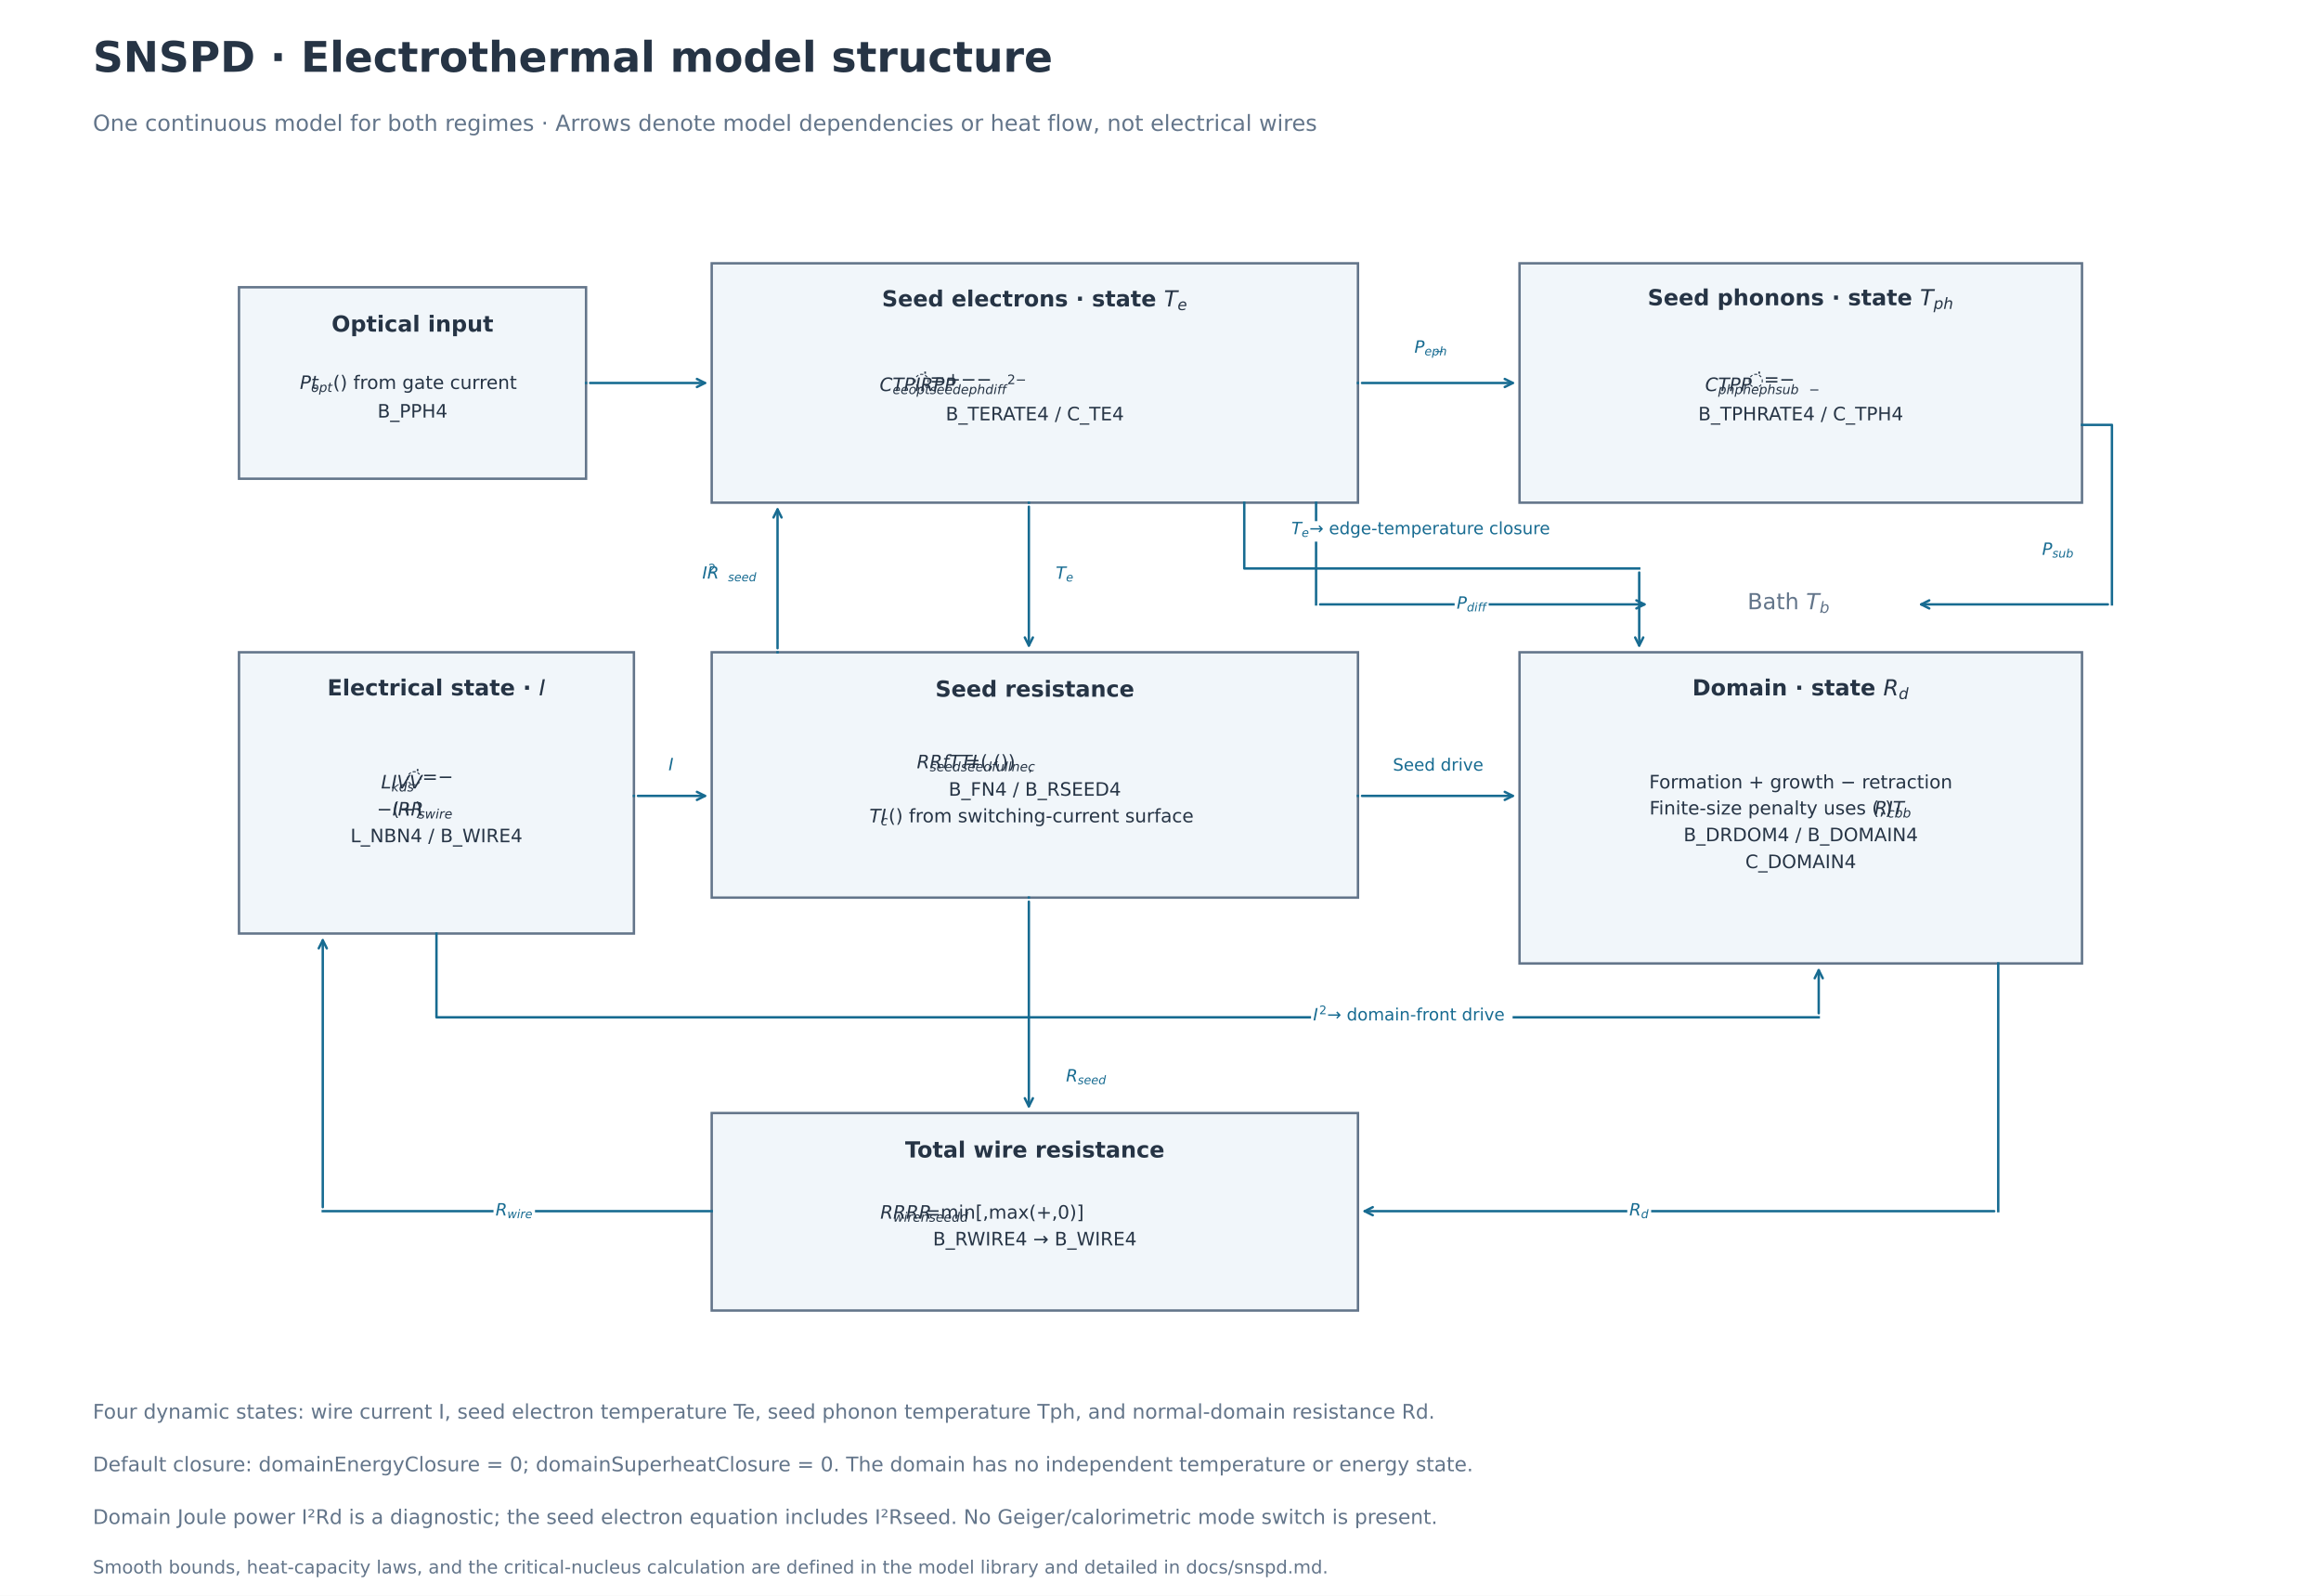
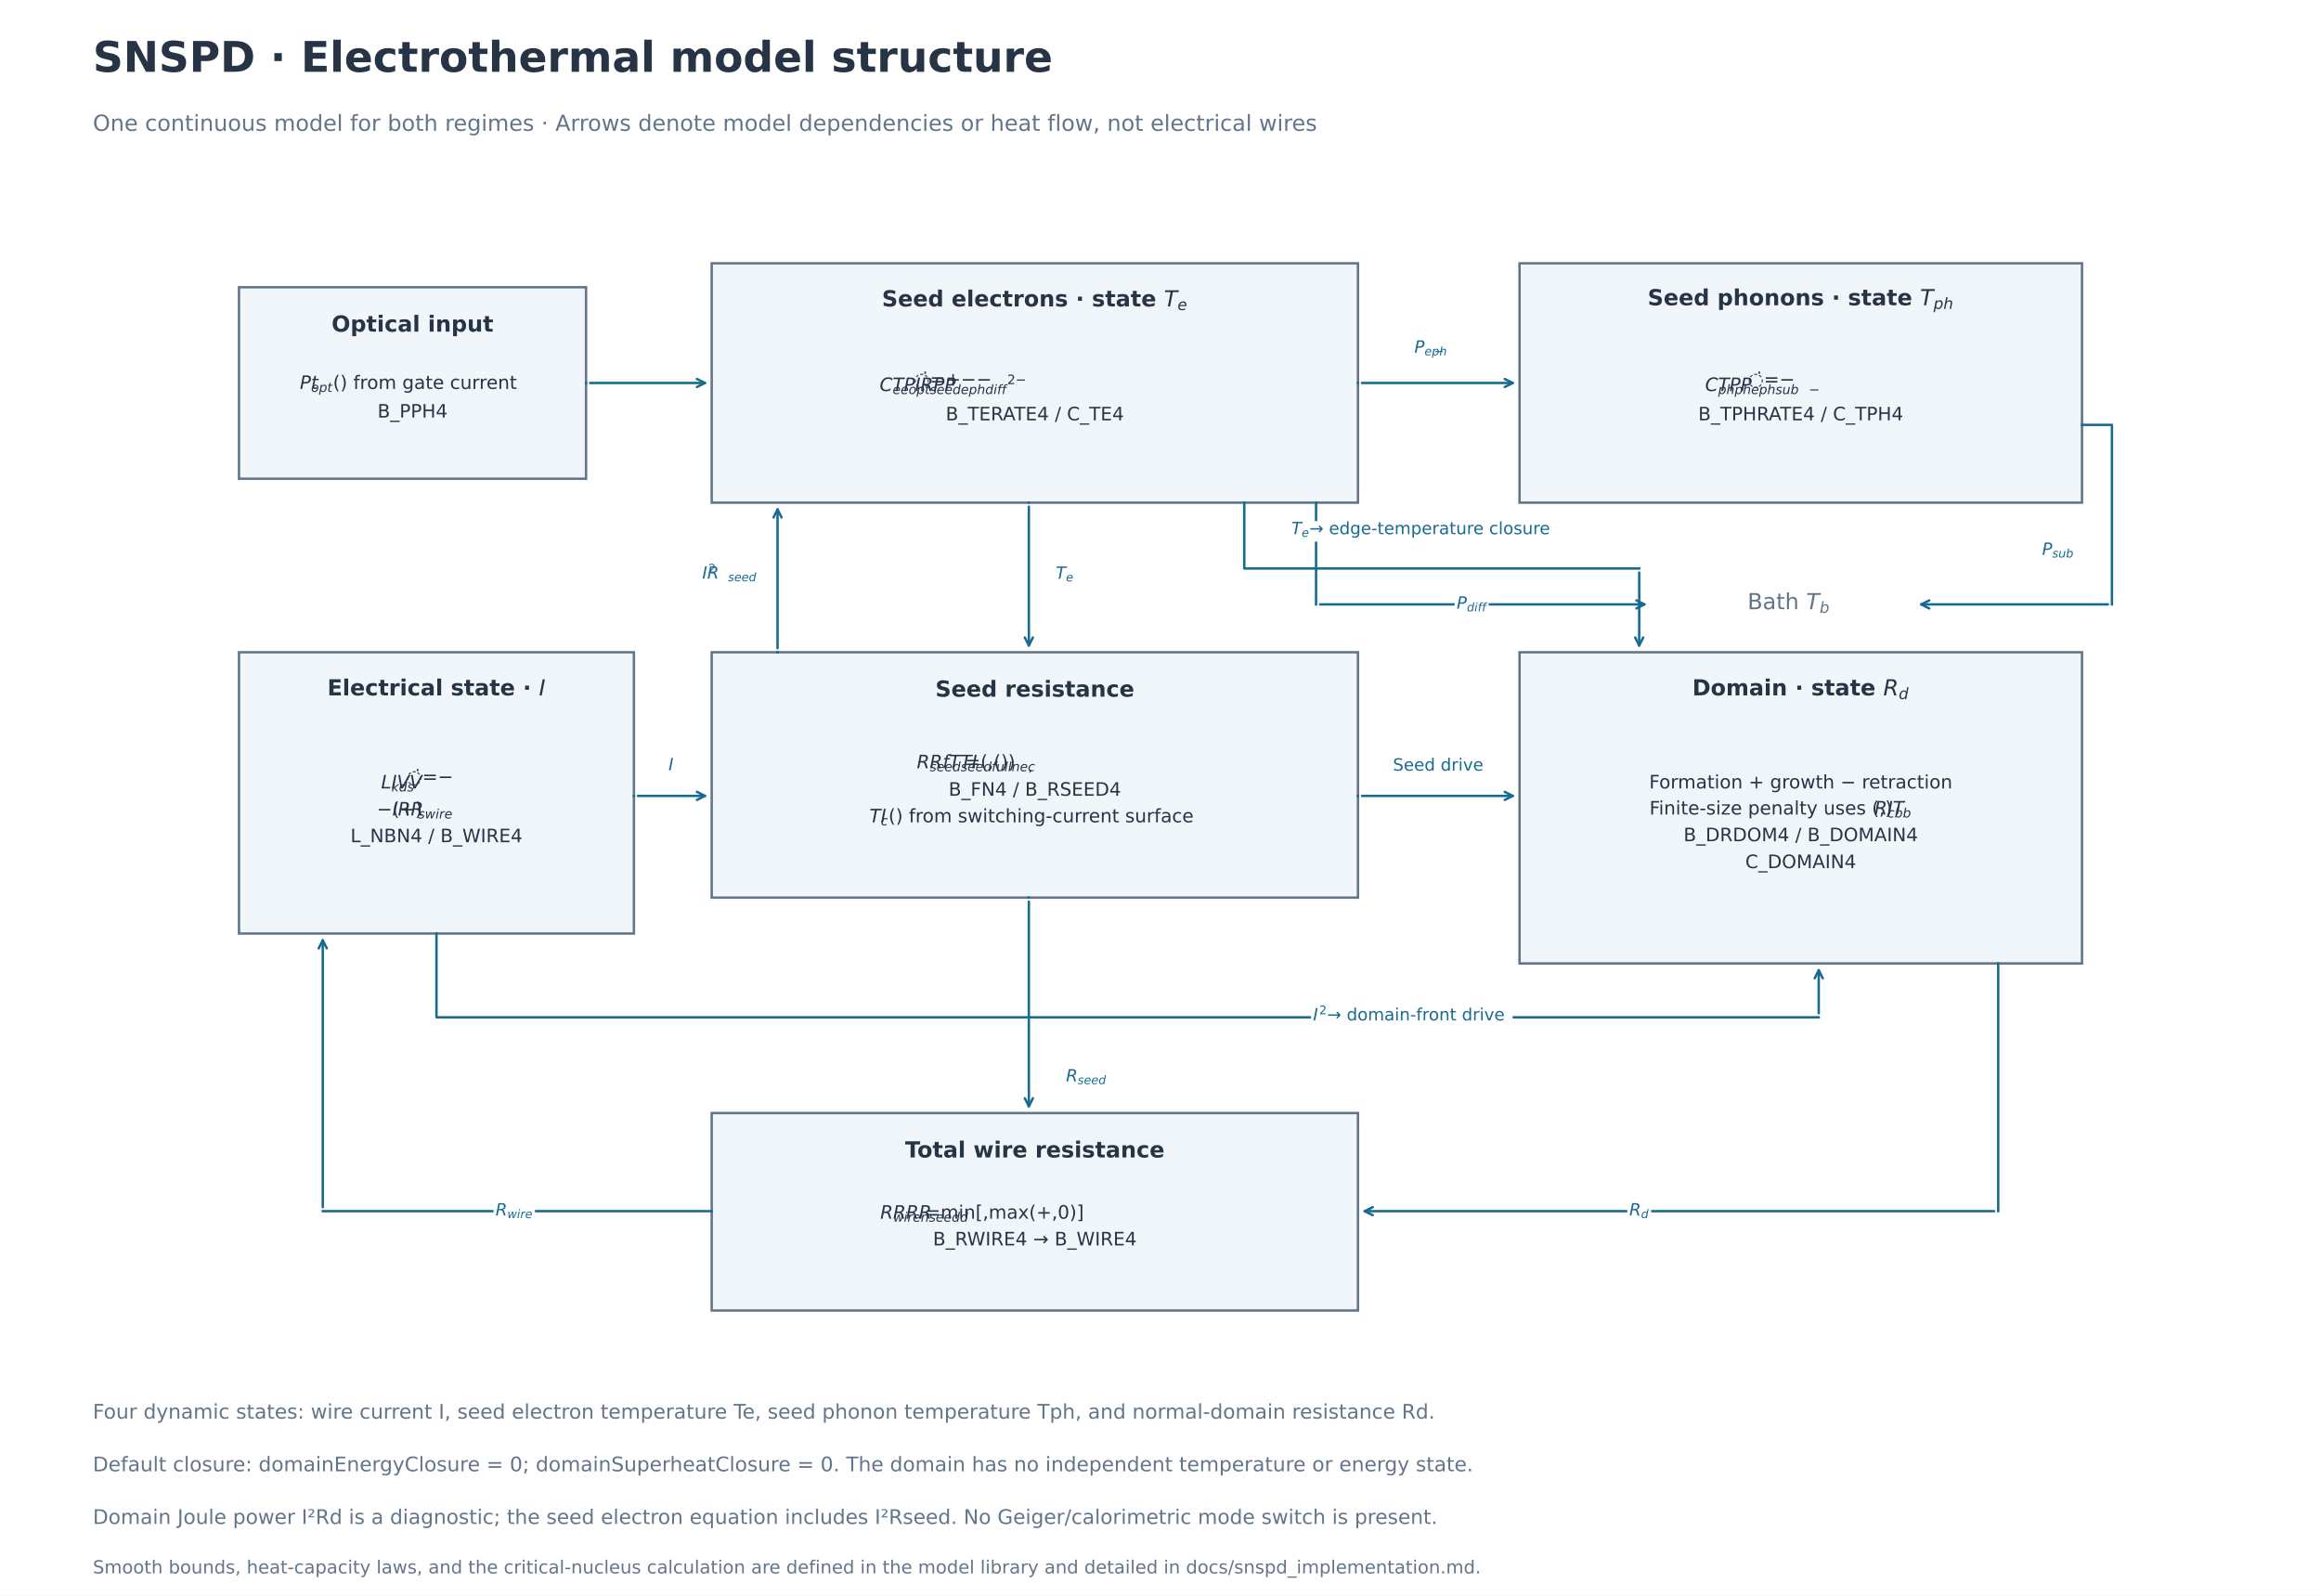
<svg xmlns="http://www.w3.org/2000/svg" width="1152pt" height="792pt" viewBox="0 0 1152 792" version="1.1">
  <defs>
    <style type="text/css">*{stroke-linejoin: round; stroke-linecap: butt}</style>
  </defs>
  <g id="figure_1">
    <g id="patch_1">
      <path d="M 0 792 L 1152 792 L 1152 0 L 0 0 z " style="fill: #ffffff" />
    </g>
    <g id="axes_1">
      <g id="patch_2">
        <path d="M 118.62 237.6 L 290.88 237.6 L 290.88 142.56 L 118.62 142.56 z " clip-path="url(#pffbc69501d)" style="fill: #f1f6fa; stroke: #63758a; stroke-width: 1.2; stroke-linejoin: miter" />
      </g>
      <g id="patch_3">
        <path d="M 353.25 249.48 L 674.01 249.48 L 674.01 130.68 L 353.25 130.68 z " clip-path="url(#pffbc69501d)" style="fill: #f1f6fa; stroke: #63758a; stroke-width: 1.2; stroke-linejoin: miter" />
      </g>
      <g id="patch_4">
        <path d="M 754.2 249.48 L 1033.38 249.48 L 1033.38 130.68 L 754.2 130.68 z " clip-path="url(#pffbc69501d)" style="fill: #f1f6fa; stroke: #63758a; stroke-width: 1.2; stroke-linejoin: miter" />
      </g>
      <g id="patch_5">
        <path d="M 118.62 463.32 L 314.64 463.32 L 314.64 323.73 L 118.62 323.73 z " clip-path="url(#pffbc69501d)" style="fill: #f1f6fa; stroke: #63758a; stroke-width: 1.2; stroke-linejoin: miter" />
      </g>
      <g id="patch_6">
        <path d="M 353.25 445.5 L 674.01 445.5 L 674.01 323.73 L 353.25 323.73 z " clip-path="url(#pffbc69501d)" style="fill: #f1f6fa; stroke: #63758a; stroke-width: 1.2; stroke-linejoin: miter" />
      </g>
      <g id="patch_7">
        <path d="M 754.2 478.17 L 1033.38 478.17 L 1033.38 323.73 L 754.2 323.73 z " clip-path="url(#pffbc69501d)" style="fill: #f1f6fa; stroke: #63758a; stroke-width: 1.2; stroke-linejoin: miter" />
      </g>
      <g id="patch_8">
        <path d="M 353.25 650.43 L 674.01 650.43 L 674.01 552.42 L 353.25 552.42 z " clip-path="url(#pffbc69501d)" style="fill: #f1f6fa; stroke: #63758a; stroke-width: 1.2; stroke-linejoin: miter" />
      </g>
      <g id="line2d_1">
        <path d="M 290.88 190.08 " clip-path="url(#pffbc69501d)" style="fill: none; stroke: #176b91; stroke-width: 1.2; stroke-linecap: square" />
      </g>
      <g id="line2d_2">
        <path d="M 674.01 190.08 " clip-path="url(#pffbc69501d)" style="fill: none; stroke: #176b91; stroke-width: 1.2; stroke-linecap: square" />
      </g>
      <g id="line2d_3">
        <path d="M 1033.38 210.87 L 1048.23 210.87 L 1048.23 299.97 " clip-path="url(#pffbc69501d)" style="fill: none; stroke: #176b91; stroke-width: 1.2; stroke-linecap: square" />
      </g>
      <g id="line2d_4">
        <path d="M 653.22 249.48 L 653.22 299.97 " clip-path="url(#pffbc69501d)" style="fill: none; stroke: #176b91; stroke-width: 1.2; stroke-linecap: square" />
      </g>
      <g id="line2d_5">
        <path d="M 510.66 249.48 " clip-path="url(#pffbc69501d)" style="fill: none; stroke: #176b91; stroke-width: 1.2; stroke-linecap: square" />
      </g>
      <g id="line2d_6">
        <path d="M 314.64 395.01 " clip-path="url(#pffbc69501d)" style="fill: none; stroke: #176b91; stroke-width: 1.2; stroke-linecap: square" />
      </g>
      <g id="line2d_7">
        <path d="M 385.92 323.73 " clip-path="url(#pffbc69501d)" style="fill: none; stroke: #176b91; stroke-width: 1.2; stroke-linecap: square" />
      </g>
      <g id="line2d_8">
        <path d="M 674.01 395.01 " clip-path="url(#pffbc69501d)" style="fill: none; stroke: #176b91; stroke-width: 1.2; stroke-linecap: square" />
      </g>
      <g id="line2d_9">
        <path d="M 617.58 249.48 L 617.58 282.15 L 813.6 282.15 " clip-path="url(#pffbc69501d)" style="fill: none; stroke: #176b91; stroke-width: 1.2; stroke-linecap: square" />
      </g>
      <g id="line2d_10">
        <path d="M 216.63 463.32 L 216.63 504.9 L 902.7 504.9 " clip-path="url(#pffbc69501d)" style="fill: none; stroke: #176b91; stroke-width: 1.2; stroke-linecap: square" />
      </g>
      <g id="line2d_11">
        <path d="M 510.66 445.5 " clip-path="url(#pffbc69501d)" style="fill: none; stroke: #176b91; stroke-width: 1.2; stroke-linecap: square" />
      </g>
      <g id="line2d_12">
        <path d="M 991.8 478.17 L 991.8 601.128 " clip-path="url(#pffbc69501d)" style="fill: none; stroke: #176b91; stroke-width: 1.2; stroke-linecap: square" />
      </g>
      <g id="line2d_13">
        <path d="M 353.25 601.128 L 160.2 601.128 " clip-path="url(#pffbc69501d)" style="fill: none; stroke: #176b91; stroke-width: 1.2; stroke-linecap: square" />
      </g>
      <g id="text_1">
        <text style="fill: #263445; font: 700 11px 'DejaVu Sans'; text-anchor: middle" x="204.75" y="164.603" transform="rotate(-0 204.75 164.6033)">Optical input</text>
      </g>
      <g id="text_2">
        <g style="fill: #263445" transform="translate(148.814 193.195)">
          <text>
            <tspan style="font: oblique 9.2px 'DejaVu Sans'" x="0 20.043" y="-0.156">Pt</tspan>
            <tspan style="font: oblique 6.44px 'DejaVu Sans'" x="5.578 9.54 13.65" y="1.32">opt</tspan>
            <tspan style="font: 9.2px 'DejaVu Sans'" x="16.434 23.67 27.279 30.219 33.476 37.279 42.938 51.949 54.889 60.76 66.429 70.056 75.747 78.687 83.773 89.635 93.438 97.241 102.932 108.794" y="-0.156">() from gate current</tspan>
          </text>
        </g>
        <text style="fill: #263445; font: 9.2px 'DejaVu Sans'" transform="translate(187.3606 207.2319)">B_PPH4</text>
      </g>
      <g id="text_3">
        <g style="fill: #263445" transform="translate(437.73 152.7233)">
          <text>
            <tspan style="font: 700 11px 'DejaVu Sans'" x="0 7.922 15.383 22.843 30.717 34.547 42.007 45.778 53.238 59.759 65.017 70.442 77.999 85.83 92.377 96.207 100.386 104.215 110.763 116.021 123.444 128.702 136.163" y="-0.641">Seed electrons · state </tspan>
            <tspan style="font: oblique 11px 'DejaVu Sans'" x="139.992" y="-0.641">T</tspan>
            <tspan style="font: oblique 7.7px 'DejaVu Sans'" x="146.711" y="1.164">e</tspan>
          </text>
        </g>
      </g>
      <g id="text_4">
        <g style="fill: #263445" transform="translate(436.58 194.575)">
          <text>
            <tspan style="font: oblique 9.2px 'DejaVu Sans'" x="0 10.688 32.203 59.992 67.717 101.196 138.521" y="-0.491">CTPIRPP</tspan>
            <tspan style="font: oblique 6.44px 'DejaVu Sans'" x="6.459 16.618 37.781 41.742 45.852 74.145 77.518 81.502 85.485 106.774 118.706 122.816 144.099 148.209 150.008 152.287" y="0.986">eeoptseedephdiff</tspan>
            <tspan style="font: 9.2px 'DejaVu Sans'" x="16.884 22.65 50.439 91.644 128.968" y="-3.156 -0.491 -0.491 -0.491 -0.491">̇=+−−</tspan>
            <tspan style="font: 6.44px 'DejaVu Sans'" x="63.352 112.019" y="-3.936 0.986">2−</tspan>
          </text>
        </g>
        <text style="fill: #263445; font: 9.2px 'DejaVu Sans'" transform="translate(469.3838 208.6119)">B_TERATE4 / C_TE4</text>
      </g>
      <g id="text_5">
        <g style="fill: #263445" transform="translate(817.78 152.163)">
          <text>
            <tspan style="font: 700 11px 'DejaVu Sans'" x="0 7.922 15.383 22.843 30.717 34.547 42.421 50.252 57.809 65.64 73.197 81.028 87.576 91.405 95.584 99.414 105.961 111.219 118.642 123.9 131.361" y="-0.641">Seed phonons · state </tspan>
            <tspan style="font: oblique 11px 'DejaVu Sans'" x="135.19" y="-0.641">T</tspan>
            <tspan style="font: oblique 7.7px 'DejaVu Sans'" x="141.91 146.797" y="1.164">ph</tspan>
          </text>
        </g>
      </g>
      <g id="text_6">
        <g style="fill: #263445" transform="translate(846.318 194.575)">
          <text>
            <tspan style="font: oblique 9.2px 'DejaVu Sans'" x="0 14.919 40.663 77.988" y="-0.491">CTPP</tspan>
            <tspan style="font: oblique 6.44px 'DejaVu Sans'" x="6.459 10.569 20.849 24.959 46.241 58.173 62.283 83.566 86.939 91.043" y="0.986">phphephsub</tspan>
            <tspan style="font: 9.2px 'DejaVu Sans'" x="21.114 31.111 68.435" y="-3.156 -0.491 -0.491">̇=−</tspan>
            <tspan style="font: 6.44px 'DejaVu Sans'" x="51.486" y="0.986">−</tspan>
          </text>
        </g>
        <text style="fill: #263445; font: 9.2px 'DejaVu Sans'" transform="translate(842.891 208.6119)">B_TPHRATE4 / C_TPH4</text>
      </g>
      <g id="patch_9">
        <path d="M 292.879 190.08 Q 322.064 190.08 349.908 190.08 " style="fill: none; stroke: #176b91; stroke-width: 1.2; stroke-linecap: round" />
        <path d="M 345.908 188.08 L 349.908 190.08 L 345.908 192.08 " style="fill: none; stroke: #176b91; stroke-width: 1.2; stroke-linecap: round" />
      </g>
      <g id="patch_10">
        <path d="M 676.012 190.08 Q 714.106 190.08 750.859 190.08 " style="fill: none; stroke: #176b91; stroke-width: 1.2; stroke-linecap: round" />
        <path d="M 746.859 188.08 L 750.859 190.08 L 746.859 192.08 " style="fill: none; stroke: #176b91; stroke-width: 1.2; stroke-linecap: round" />
      </g>
      <g id="text_7">
        <g id="patch_11">
          <path d="M 700.998 178.824 L 726.618 178.824 L 726.618 168.072 L 700.998 168.072 z " style="fill: #ffffff" />
        </g>
        <g style="fill: #176b91" transform="translate(702.006 175.212)">
          <text>
            <tspan style="font: oblique 8.4px 'DejaVu Sans'" x="0" y="-0.172">P</tspan>
            <tspan style="font: oblique 5.88px 'DejaVu Sans'" x="5.05 15.854 19.575" y="1.141">eph</tspan>
            <tspan style="font: 5.88px 'DejaVu Sans'" x="9.799" y="1.141">−</tspan>
          </text>
        </g>
      </g>
      <g id="patch_12">
        <path d="M 1046.229 299.97 Q 999.225 299.97 953.563 299.97 " style="fill: none; stroke: #176b91; stroke-width: 1.2; stroke-linecap: round" />
        <path d="M 957.563 301.97 L 953.563 299.97 L 957.563 297.97 " style="fill: none; stroke: #176b91; stroke-width: 1.2; stroke-linecap: round" />
      </g>
      <g id="text_8">
        <g id="patch_13">
          <path d="M 1012.554 278.313 L 1030.446 278.313 L 1030.446 268.167 L 1012.554 268.167 z " style="fill: #ffffff" />
        </g>
        <g style="fill: #176b91" transform="translate(1013.562 275.5579)">
          <text>
            <tspan style="font: oblique 8.4px 'DejaVu Sans'" x="0" y="-0.172">P</tspan>
            <tspan style="font: oblique 5.88px 'DejaVu Sans'" x="5.05 8.105 11.82" y="1.141">sub</tspan>
          </text>
        </g>
      </g>
      <g id="text_9">
        <g style="fill: #63758a" transform="translate(867.335 303.0053)">
          <text>
            <tspan style="font: 11px 'DejaVu Sans'" x="0 7.546 14.287 18.6 25.572" y="-0.641">Bath </tspan>
            <tspan style="font: oblique 11px 'DejaVu Sans'" x="29.068" y="-0.641">T</tspan>
            <tspan style="font: oblique 7.7px 'DejaVu Sans'" x="35.788" y="1.164">b</tspan>
          </text>
        </g>
      </g>
      <g id="patch_14">
        <path d="M 655.222 299.97 Q 736.382 299.97 816.2 299.97 " style="fill: none; stroke: #176b91; stroke-width: 1.2; stroke-linecap: round" />
        <path d="M 812.2 297.97 L 816.2 299.97 L 812.2 301.97 " style="fill: none; stroke: #176b91; stroke-width: 1.2; stroke-linecap: round" />
      </g>
      <g id="text_10">
        <g id="patch_15">
          <path d="M 721.998 305.043 L 738.882 305.043 L 738.882 294.897 L 721.998 294.897 z " style="fill: #ffffff" />
        </g>
        <g style="fill: #176b91" transform="translate(723.006 302.2879)">
          <text>
            <tspan style="font: oblique 8.4px 'DejaVu Sans'" x="0" y="-0.172">P</tspan>
            <tspan style="font: oblique 5.88px 'DejaVu Sans'" x="5.05 8.772 10.4 12.464" y="1.141">diff</tspan>
          </text>
        </g>
      </g>
      <g id="text_11">
        <g style="fill: #263445" transform="translate(162.455 345.7733)">
          <text>
            <tspan style="font: 700 11px 'DejaVu Sans'" x="0 7.514 11.285 18.745 25.266 30.524 35.949 39.719 46.24 53.663 57.433 61.263 67.81 73.068 80.491 85.75 93.21 97.04 101.218" y="-0.641">Electrical state · </tspan>
            <tspan style="font: oblique 11px 'DejaVu Sans'" x="105.048" y="-0.641">I</tspan>
          </text>
        </g>
      </g>
      <g id="text_12">
        <g style="fill: #263445" transform="translate(189.122 391.8115)">
          <text>
            <tspan style="font: oblique 9.2px 'DejaVu Sans'" x="0 9.149 23.232 45.271" y="-0.491">LIVV</tspan>
            <tspan style="font: oblique 6.44px 'DejaVu Sans'" x="5.153 29.56 51.598" y="0.986">kds</tspan>
            <tspan style="font: 9.2px 'DejaVu Sans'" x="12.438 13.679 35.718" y="-3.156 -0.491 -0.491">̇=−</tspan>
          </text>
        </g>
        <g style="fill: #263445" transform="translate(187.006 404.9097)">
          <text>
            <tspan style="font: 9.2px 'DejaVu Sans'" x="0 10.479 25.936 55.902" y="-0.172">−(+)</tspan>
            <tspan style="font: oblique 9.2px 'DejaVu Sans'" x="7.75 14.087 35.489" y="-0.172">IRR</tspan>
            <tspan style="font: oblique 6.44px 'DejaVu Sans'" x="20.514 41.916 47.212 49.01 51.673" y="1.305">swire</tspan>
          </text>
        </g>
        <text style="fill: #263445; font: 9.2px 'DejaVu Sans'" transform="translate(173.937 418.008)">L_NBN4 / B_WIRE4</text>
      </g>
      <g id="text_13">
        <text style="fill: #263445; font: 700 11px 'DejaVu Sans'; text-anchor: middle" x="513.63" y="345.773" transform="rotate(-0 513.63 345.7733)">Seed resistance</text>
      </g>
      <g id="text_14">
        <g style="fill: #263445" transform="translate(455.026 381.4464)">
          <text>
            <tspan style="font: oblique 9.2px 'DejaVu Sans'" x="0 33.479 68.904 80.119 94.741 107.806" y="-0.156">RRfTTI</tspan>
            <tspan style="font: oblique 6.44px 'DejaVu Sans'" x="6.427 9.801 13.784 17.768 39.906 43.279 47.263 51.247 58.676 60.956 65.06 66.859 72.16 85.769 100.392" y="1.32">seedseedfullnec</tspan>
            <tspan style="font: 9.2px 'DejaVu Sans'" x="23.926 76.51 89.999 104.198 110.534 114.143" y="-0.156">=(,())</tspan>
            <tspan style="font: 6.44px 'DejaVu Sans'" x="55.357" y="1.32">,</tspan>
          </text>
        </g>
        <text style="fill: #263445; font: 9.2px 'DejaVu Sans'" transform="translate(470.832 394.9313)">B_FN4 / B_RSEED4</text>
        <g style="fill: #263445" transform="translate(431.52 408.2876)">
          <text>
            <tspan style="font: oblique 9.2px 'DejaVu Sans'" x="0 13.065" y="-0.156">TI</tspan>
            <tspan style="font: oblique 6.44px 'DejaVu Sans'" x="5.65" y="1.32">c</tspan>
            <tspan style="font: 9.2px 'DejaVu Sans'" x="9.456 15.793 19.402 22.342 25.599 29.402 35.061 44.072 47.012 51.831 59.396 61.966 65.593 70.679 76.541 79.111 84.974 90.846 94.183 99.269 105.132 108.934 112.737 118.428 124.291 127.918 130.858 135.677 141.54 145.343 148.599 154.268 159.353" y="-0.156">() from switching-current surface</tspan>
          </text>
        </g>
      </g>
      <g id="text_15">
        <g style="fill: #263445" transform="translate(839.945 345.7733)">
          <text>
            <tspan style="font: 700 11px 'DejaVu Sans'" x="0 9.131 16.688 28.15 35.573 39.343 47.174 51.004 55.183 59.012 65.56 70.818 78.241 83.499 90.959" y="-0.641">Domain · state </tspan>
            <tspan style="font: oblique 11px 'DejaVu Sans'" x="94.789" y="-0.641">R</tspan>
            <tspan style="font: oblique 7.7px 'DejaVu Sans'" x="102.432" y="1.164">d</tspan>
          </text>
        </g>
      </g>
      <g id="text_16">
        <text style="fill: #263445; font: 9.2px 'DejaVu Sans'" transform="translate(818.5433 391.2969)">Formation + growth − retraction</text>
        <g style="fill: #263445" transform="translate(818.672 404.3974)">
          <text>
            <tspan style="font: 9.2px 'DejaVu Sans'" x="0 5.321 7.891 13.753 16.323 19.95 25.641 28.979 33.798 36.368 41.223 46.914 49.854 55.726 61.417 67.279 72.948 75.518 79.144 84.619 87.559 93.421 98.241 103.932 108.751 121.924 132.617 147.366" y="-0.156">Finite-size penalty uses (,)</tspan>
            <tspan style="font: oblique 9.2px 'DejaVu Sans'" x="111.691 125.533 137.36" y="-0.156">RIT</tspan>
            <tspan style="font: oblique 6.44px 'DejaVu Sans'" x="118.118 128.261 143.01" y="1.32">cbb</tspan>
          </text>
        </g>
        <text style="fill: #263445; font: 9.2px 'DejaVu Sans'" transform="translate(835.6036 417.5143)">B_DRDOM4 / B_DOMAIN4</text>
        <text style="fill: #263445; font: 9.2px 'DejaVu Sans'" transform="translate(866.2741 430.8684)">C_DOMAIN4</text>
      </g>
      <g id="patch_16">
        <path d="M 510.66 251.479 Q 510.66 286.605 510.66 320.391 " style="fill: none; stroke: #176b91; stroke-width: 1.2; stroke-linecap: round" />
        <path d="M 512.66 316.391 L 510.66 320.391 L 508.66 316.391 " style="fill: none; stroke: #176b91; stroke-width: 1.2; stroke-linecap: round" />
      </g>
      <g id="text_17">
        <g id="patch_17">
          <path d="M 522.978 290.193 L 533.982 290.193 L 533.982 280.047 L 522.978 280.047 z " style="fill: #ffffff" />
        </g>
        <g style="fill: #176b91" transform="translate(523.986 287.4379)">
          <text>
            <tspan style="font: oblique 8.4px 'DejaVu Sans'" x="0" y="-0.172">T</tspan>
            <tspan style="font: oblique 5.88px 'DejaVu Sans'" x="5.116" y="1.141">e</tspan>
          </text>
        </g>
      </g>
      <g id="patch_18">
        <path d="M 316.643 395.01 Q 333.948 395.01 349.911 395.01 " style="fill: none; stroke: #176b91; stroke-width: 1.2; stroke-linecap: round" />
        <path d="M 345.911 393.01 L 349.911 395.01 L 345.911 397.01 " style="fill: none; stroke: #176b91; stroke-width: 1.2; stroke-linecap: round" />
      </g>
      <g id="text_18">
        <g id="patch_19">
          <path d="M 330.786 385.233 L 335.322 385.233 L 335.322 375.087 L 330.786 375.087 z " style="fill: #ffffff" />
        </g>
        <g style="fill: #176b91" transform="translate(331.794 382.4779)">
          <text>
            <tspan style="font: oblique 8.4px 'DejaVu Sans'" x="0" y="-0.172">I</tspan>
          </text>
        </g>
      </g>
      <g id="patch_20">
        <path d="M 385.92 321.731 Q 385.92 286.605 385.92 252.819 " style="fill: none; stroke: #176b91; stroke-width: 1.2; stroke-linecap: round" />
        <path d="M 383.92 256.819 L 385.92 252.819 L 387.92 256.819 " style="fill: none; stroke: #176b91; stroke-width: 1.2; stroke-linecap: round" />
      </g>
      <g id="text_19">
        <g id="patch_21">
          <path d="M 347.544 290.706 L 376.776 290.706 L 376.776 279.534 L 347.544 279.534 z " style="fill: #ffffff" />
        </g>
        <g style="fill: #176b91" transform="translate(348.552 287.9511)">
          <text>
            <tspan style="font: oblique 8.4px 'DejaVu Sans'" x="0 6.979" y="-0.781">IR</tspan>
            <tspan style="font: 5.88px 'DejaVu Sans'" x="3.031" y="-3.844">2</tspan>
            <tspan style="font: oblique 5.88px 'DejaVu Sans'" x="12.799 15.853 19.46 23.066" y="0.531">seed</tspan>
          </text>
        </g>
      </g>
      <g id="patch_22">
        <path d="M 676.012 395.01 Q 714.106 395.01 750.859 395.01 " style="fill: none; stroke: #176b91; stroke-width: 1.2; stroke-linecap: round" />
        <path d="M 746.859 393.01 L 750.859 395.01 L 746.859 397.01 " style="fill: none; stroke: #176b91; stroke-width: 1.2; stroke-linecap: round" />
      </g>
      <g id="text_20">
        <g id="patch_23">
          <path d="M 690.334 385.233 L 737.282 385.233 L 737.282 375.087 L 690.334 375.087 z " style="fill: #ffffff" />
        </g>
        <text style="fill: #176b91; font: 8.4px 'DejaVu Sans'; text-anchor: middle" x="713.808" y="382.478" transform="rotate(-0 713.808 382.4779)">Seed drive</text>
      </g>
      <g id="patch_24">
        <path d="M 813.6 284.152 Q 813.6 302.944 813.6 320.393 " style="fill: none; stroke: #176b91; stroke-width: 1.2; stroke-linecap: round" />
        <path d="M 815.6 316.393 L 813.6 320.393 L 811.6 316.393 " style="fill: none; stroke: #176b91; stroke-width: 1.2; stroke-linecap: round" />
      </g>
      <g id="text_21">
        <g id="patch_25">
          <path d="M 639.942 268.818 L 773.418 268.818 L 773.418 258.654 L 639.942 258.654 z " style="fill: #ffffff" />
        </g>
        <g style="fill: #176b91" transform="translate(640.95 266.046)">
          <text>
            <tspan style="font: oblique 8.4px 'DejaVu Sans'" x="0" y="-0.922">T</tspan>
            <tspan style="font: oblique 5.88px 'DejaVu Sans'" x="5.116" y="0.391">e</tspan>
            <tspan style="font: 8.4px 'DejaVu Sans'" x="8.941 11.604 18.621 21.283 26.436 31.752 37.068 42.221 45.243 48.526 53.679 61.837 67.153 72.306 75.749 80.881 84.165 89.473 92.916 98.069 100.731 105.336 107.662 112.786 117.15 122.458 125.901" y="-0.922"> → edge-temperature closure</tspan>
          </text>
        </g>
      </g>
      <g id="patch_26">
        <path d="M 902.7 502.9 Q 902.7 491.536 902.7 481.513 " style="fill: none; stroke: #176b91; stroke-width: 1.2; stroke-linecap: round" />
        <path d="M 900.7 485.513 L 902.7 481.513 L 904.7 485.513 " style="fill: none; stroke: #176b91; stroke-width: 1.2; stroke-linecap: round" />
      </g>
      <g id="text_22">
        <g id="patch_27">
          <path d="M 650.718 509.973 L 750.762 509.973 L 750.762 499.827 L 650.718 499.827 z " style="fill: #ffffff" />
        </g>
        <g style="fill: #176b91" transform="translate(651.726 507.2179)">
          <text>
            <tspan style="font: oblique 8.4px 'DejaVu Sans'" x="0" y="-0.781">I</tspan>
            <tspan style="font: 5.88px 'DejaVu Sans'" x="3.031" y="-3.844">2</tspan>
            <tspan style="font: 8.4px 'DejaVu Sans'" x="6.979 9.642 16.659 19.321 24.637 29.761 37.919 43.052 45.378 50.686 53.708 56.657 60.1 65.224 70.532 73.816 76.478 81.794 85.237 87.564 92.52" y="-0.781"> → domain-front drive</tspan>
          </text>
        </g>
      </g>
      <g id="text_23">
        <text style="fill: #263445; font: 700 11px 'DejaVu Sans'; text-anchor: middle" x="513.63" y="574.463" transform="rotate(-0 513.63 574.4633)">Total wire resistance</text>
      </g>
      <g id="text_24">
        <g style="fill: #263445" transform="translate(436.902 605.0086)">
          <text>
            <tspan style="font: oblique 9.2px 'DejaVu Sans'" x="0 52.82 92.102 125.58" y="-0.156">RRRR</tspan>
            <tspan style="font: oblique 6.44px 'DejaVu Sans'" x="6.427 11.723 13.522 16.184 59.247 98.529 101.902 105.886 109.869 132.007" y="1.32">wirenseedd</tspan>
            <tspan style="font: 9.2px 'DejaVu Sans'" x="22.216 31.768 40.779 43.349 49.211 63.597 68.34 77.35 83.019 88.493 116.028 136.364 141.106 146.991 150.6" y="-0.156">=min[,max(+,0)]</tspan>
          </text>
        </g>
        <text style="fill: #263445; font: 9.2px 'DejaVu Sans'" transform="translate(463.0573 618.1068)">B_RWIRE4 → B_WIRE4</text>
      </g>
      <g id="patch_28">
        <path d="M 510.66 447.5 Q 510.66 498.959 510.66 549.077 " style="fill: none; stroke: #176b91; stroke-width: 1.2; stroke-linecap: round" />
        <path d="M 512.66 545.077 L 510.66 549.077 L 508.66 545.077 " style="fill: none; stroke: #176b91; stroke-width: 1.2; stroke-linecap: round" />
      </g>
      <g id="text_25">
        <g id="patch_29">
          <path d="M 528.084 539.673 L 550.26 539.673 L 550.26 529.527 L 528.084 529.527 z " style="fill: #ffffff" />
        </g>
        <g style="fill: #176b91" transform="translate(529.092 536.9179)">
          <text>
            <tspan style="font: oblique 8.4px 'DejaVu Sans'" x="0" y="-0.172">R</tspan>
            <tspan style="font: oblique 5.88px 'DejaVu Sans'" x="5.819 8.873 12.48 16.087" y="1.141">seed</tspan>
          </text>
        </g>
      </g>
      <g id="patch_30">
        <path d="M 989.797 601.128 Q 832.904 601.128 677.351 601.128 " style="fill: none; stroke: #176b91; stroke-width: 1.2; stroke-linecap: round" />
        <path d="M 681.351 603.128 L 677.351 601.128 L 681.351 599.128 " style="fill: none; stroke: #176b91; stroke-width: 1.2; stroke-linecap: round" />
      </g>
      <g id="text_26">
        <g id="patch_31">
          <path d="M 807.678 606.201 L 819.522 606.201 L 819.522 596.055 L 807.678 596.055 z " style="fill: #ffffff" />
        </g>
        <g style="fill: #176b91" transform="translate(808.686 603.4459)">
          <text>
            <tspan style="font: oblique 8.4px 'DejaVu Sans'" x="0" y="-0.172">R</tspan>
            <tspan style="font: oblique 5.88px 'DejaVu Sans'" x="5.819" y="1.141">d</tspan>
          </text>
        </g>
      </g>
      <g id="patch_32">
        <path d="M 160.2 599.13 Q 160.2 532.226 160.2 466.663 " style="fill: none; stroke: #176b91; stroke-width: 1.2; stroke-linecap: round" />
        <path d="M 158.2 470.663 L 160.2 466.663 L 162.2 470.663 " style="fill: none; stroke: #176b91; stroke-width: 1.2; stroke-linecap: round" />
      </g>
      <g id="text_27">
        <g id="patch_33">
          <path d="M 244.95 606.201 L 265.53 606.201 L 265.53 596.055 L 244.95 596.055 z " style="fill: #ffffff" />
        </g>
        <g style="fill: #176b91" transform="translate(245.958 603.4459)">
          <text>
            <tspan style="font: oblique 8.4px 'DejaVu Sans'" x="0" y="-0.172">R</tspan>
            <tspan style="font: oblique 5.88px 'DejaVu Sans'" x="5.819 10.614 12.243 14.653" y="1.141">wire</tspan>
          </text>
        </g>
      </g>
    </g>
    <g id="text_28">
      <text style="fill: #263445; font: 700 21px 'DejaVu Sans'; text-anchor: start" x="46.08" y="35.64" transform="rotate(-0 46.08 35.64)">SNSPD · Electrothermal model structure</text>
    </g>
    <g id="text_29">
      <text style="fill: #63758a; font: 11px 'DejaVu Sans'; text-anchor: start" x="46.08" y="64.944" transform="rotate(-0 46.08 64.944)">One continuous model for both regimes · Arrows denote model dependencies or heat flow, not electrical wires</text>
    </g>
    <g id="text_30">
      <text style="fill: #63758a; font: 10px 'DejaVu Sans'; text-anchor: start" x="46.08" y="704.088" transform="rotate(-0 46.08 704.088)">Four dynamic states: wire current I, seed electron temperature Te, seed phonon temperature Tph, and normal-domain resistance Rd.</text>
    </g>
    <g id="text_31">
      <text style="fill: #63758a; font: 10px 'DejaVu Sans'; text-anchor: start" x="46.08" y="730.224" transform="rotate(-0 46.08 730.224)">Default closure: domainEnergyClosure = 0; domainSuperheatClosure = 0. The domain has no independent temperature or energy state.</text>
    </g>
    <g id="text_32">
      <text style="fill: #63758a; font: 10px 'DejaVu Sans'; text-anchor: start" x="46.08" y="756.36" transform="rotate(-0 46.08 756.36)">Domain Joule power I²Rd is a diagnostic; the seed electron equation includes I²Rseed. No Geiger/calorimetric mode switch is present.</text>
    </g>
    <g id="text_33">
-       <text style="fill: #63758a; font: 9px 'DejaVu Sans'; text-anchor: start" x="46.08" y="780.912" transform="rotate(-0 46.08 780.912)">Smooth bounds, heat-capacity laws, and the critical-nucleus calculation are defined in the model library and detailed in docs/snspd.md.</text>
+       <text style="fill: #63758a; font: 9px 'DejaVu Sans'; text-anchor: start" x="46.08" y="780.912" transform="rotate(-0 46.08 780.912)">Smooth bounds, heat-capacity laws, and the critical-nucleus calculation are defined in the model library and detailed in docs/snspd_implementation.md.</text>
    </g>
  </g>
  <defs>
    <clipPath id="pffbc69501d">
      <rect x="100.8" y="118.8" width="950.4" height="546.48" />
    </clipPath>
  </defs>
</svg>
